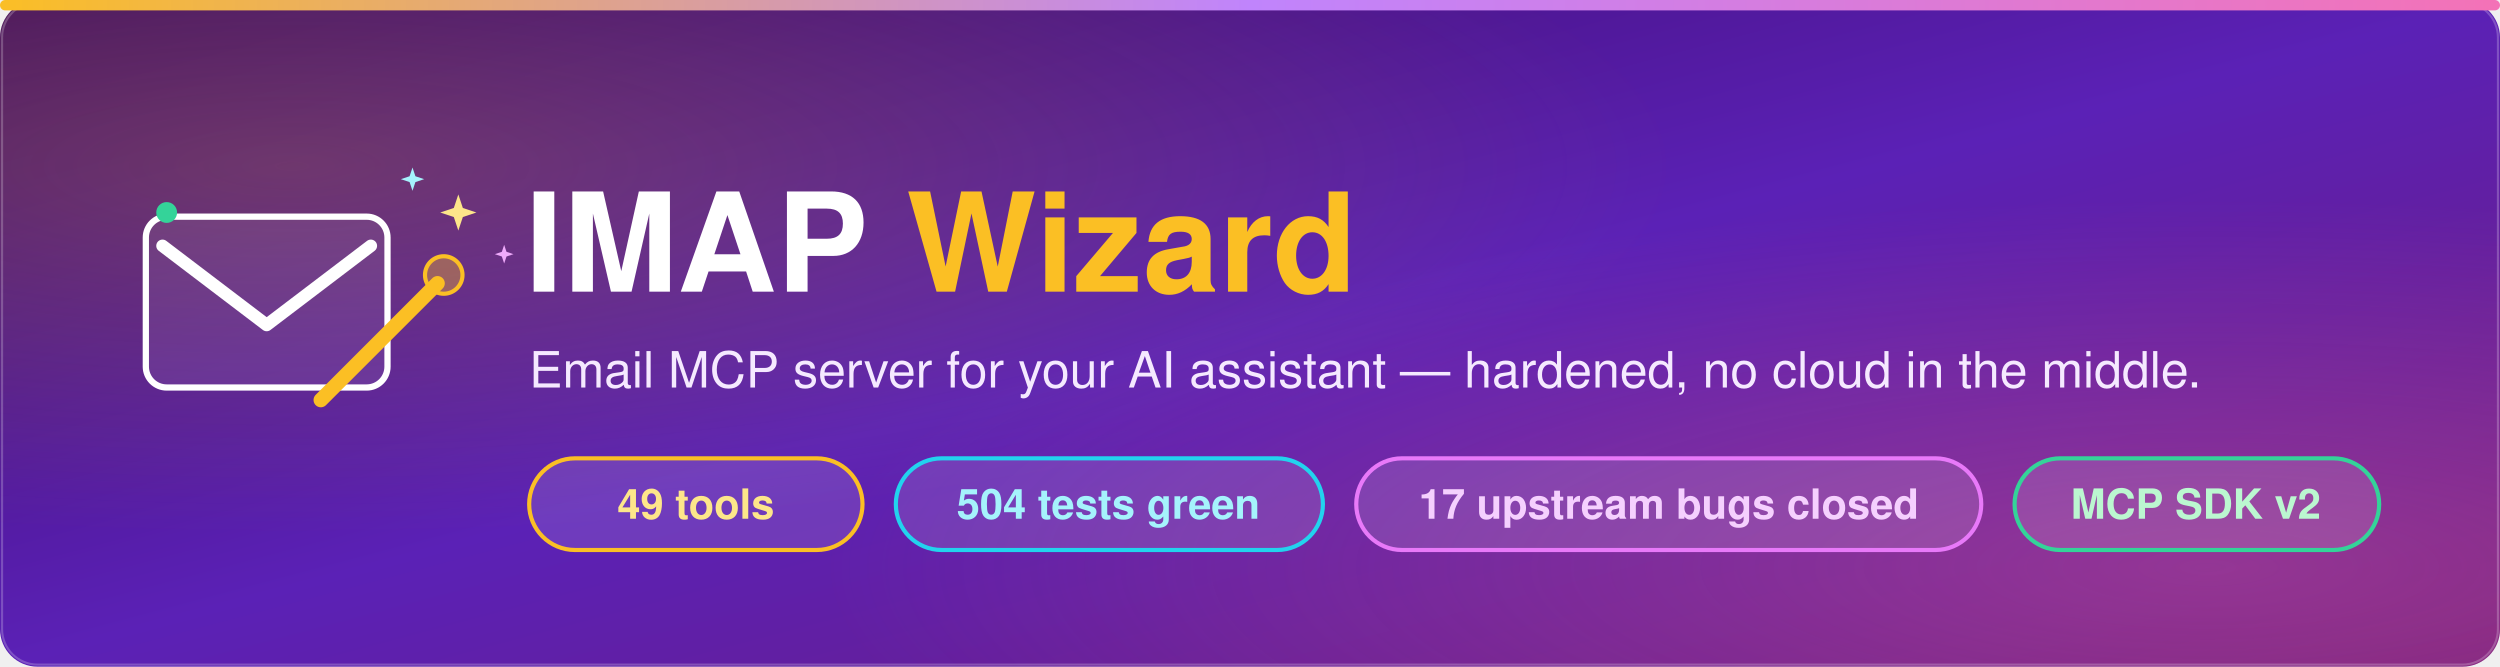
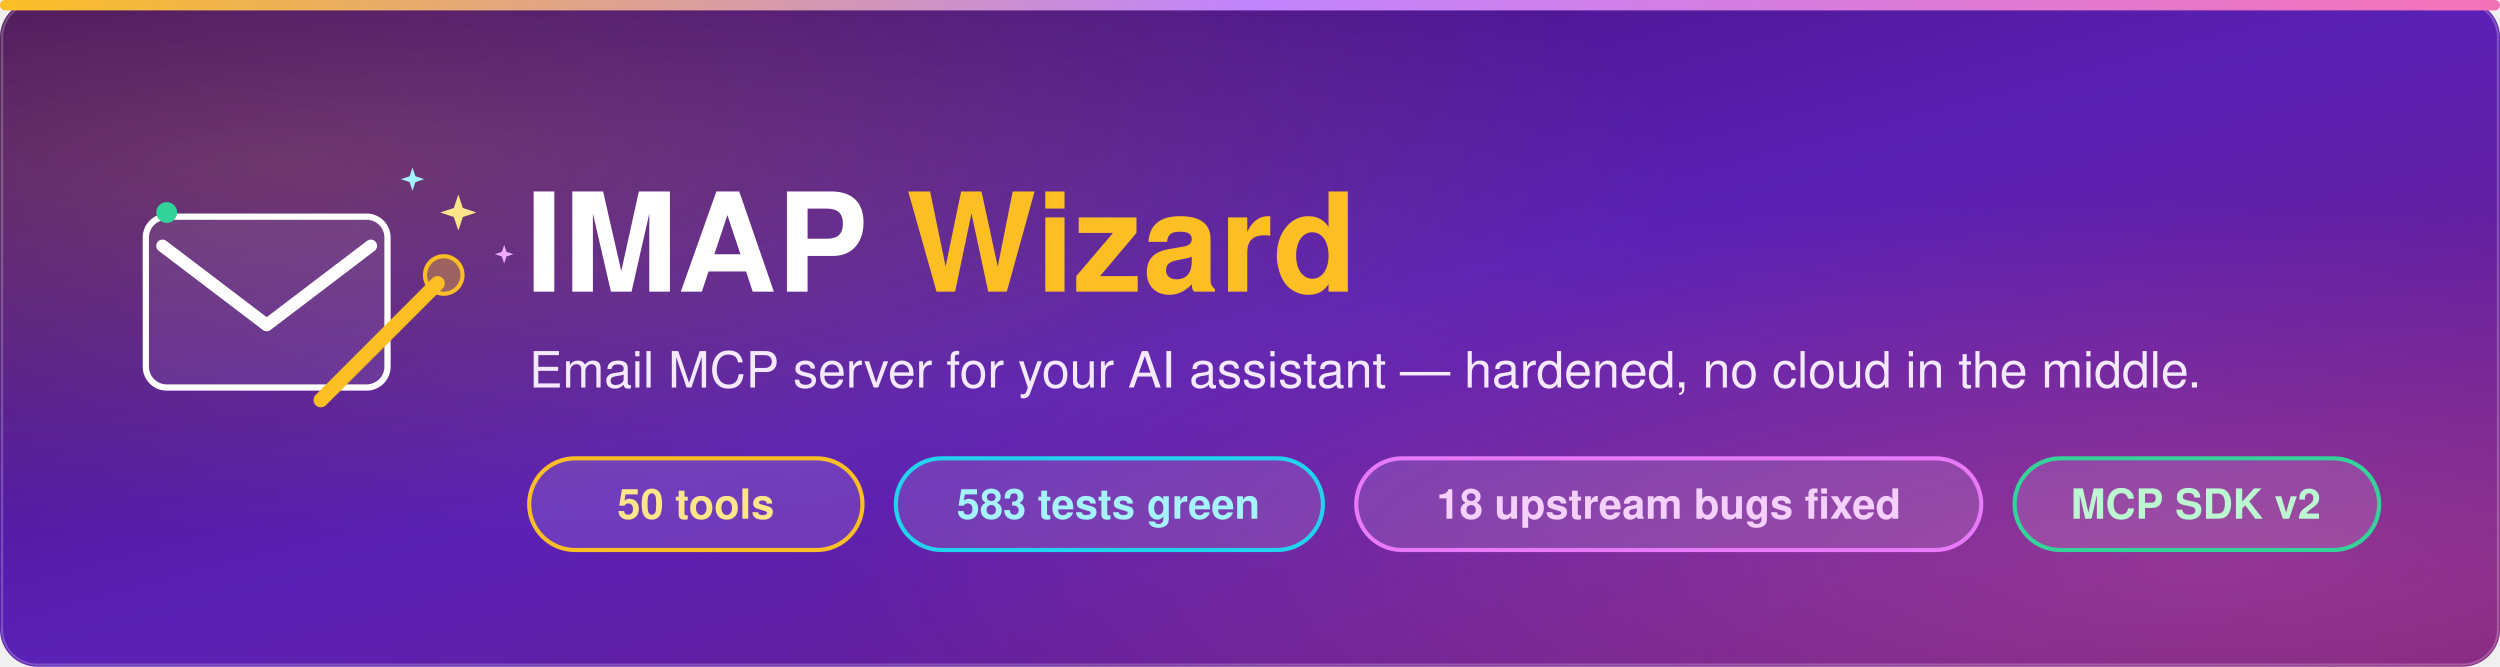
- <svg xmlns="http://www.w3.org/2000/svg" width="1200" height="320" viewBox="0 0 1200 320" role="img" aria-label="IMAP Wizard — hardened email MCP server: 49 core tools plus opt-in verification, 504 tests green, 17 upstream bugs closed">
+ <svg xmlns="http://www.w3.org/2000/svg" width="1200" height="320" viewBox="0 0 1200 320" role="img" aria-label="IMAP Wizard — hardened email MCP server: 50 core tools plus opt-in verification, 583 tests green, 18 upstream bugs fixed">
  <defs>
    <linearGradient id="bg" x1="0" y1="0" x2="1" y2="1">
      <stop offset="0%" stop-color="#3b0764" />
      <stop offset="50%" stop-color="#5b21b6" />
      <stop offset="100%" stop-color="#701a75" />
    </linearGradient>
    <linearGradient id="bar" x1="0" y1="0" x2="1" y2="0">
      <stop offset="0%" stop-color="#fbbf24" />
      <stop offset="50%" stop-color="#c084fc" />
      <stop offset="100%" stop-color="#f472b6" />
    </linearGradient>
    <radialGradient id="glowGold" cx="12%" cy="25%" r="55%">
      <stop offset="0%" stop-color="#fbbf24" stop-opacity="0.22" />
      <stop offset="100%" stop-color="#fbbf24" stop-opacity="0" />
    </radialGradient>
    <radialGradient id="glowPink" cx="88%" cy="85%" r="55%">
      <stop offset="0%" stop-color="#f472b6" stop-opacity="0.30" />
      <stop offset="100%" stop-color="#f472b6" stop-opacity="0" />
    </radialGradient>
    <g id="sparkle">
      <path d="M0 -14 L3.5 -3.5 L14 0 L3.5 3.5 L0 14 L-3.5 3.5 L-14 0 L-3.5 -3.5 Z" />
    </g>
  </defs>
  <rect width="1200" height="320" rx="18" fill="url(#bg)" />
  <rect width="1200" height="320" rx="18" fill="url(#glowGold)" />
  <rect width="1200" height="320" rx="18" fill="url(#glowPink)" />
  <rect x="1" y="1" width="1198" height="318" rx="17" fill="none" stroke="#ffffff" stroke-opacity="0.22" />
  <rect x="0" y="0" width="1200" height="5" rx="2.5" fill="url(#bar)" />
  <g transform="translate(70,96)">
    <rect x="0" y="8" width="116" height="82" rx="10" fill="#ffffff" fill-opacity="0.07" stroke="#ffffff" stroke-width="3" />
    <path d="M8 22 L58 60 L108 22" fill="none" stroke="#ffffff" stroke-width="6" stroke-linecap="round" stroke-linejoin="round" />
    <line x1="84" y1="96" x2="140" y2="40" stroke="#fbbf24" stroke-width="7" stroke-linecap="round" />
    <circle cx="143" cy="36" r="9" fill="#fbbf24" fill-opacity="0.35" stroke="#fbbf24" stroke-width="2" />
    <use href="#sparkle" transform="translate(150,6) scale(0.62)" fill="#fde68a" />
    <use href="#sparkle" transform="translate(128,-10) scale(0.4)" fill="#a5f3fc" />
    <use href="#sparkle" transform="translate(172,26) scale(0.32)" fill="#f0abfc" />
    <circle cx="10" cy="6" r="5" fill="#34d399" />
  </g>
  <text x="252" y="140" font-family="'Segoe UI',Helvetica,Arial,sans-serif" font-size="66" font-weight="800" fill="#ffffff">IMAP <tspan fill="#fbbf24">Wizard</tspan>
  </text>
  <text x="254" y="186" font-family="'Segoe UI',Helvetica,Arial,sans-serif" font-size="24" fill="#f5e9ff">Email MCP server for your AI assistant — hardened, no cloud in the middle.</text>
  <g font-family="'Segoe UI',Helvetica,Arial,sans-serif" font-size="20" font-weight="600">
    <rect x="254" y="220" width="160" height="44" rx="22" fill="#ffffff" fill-opacity="0.12" stroke="#fbbf24" stroke-width="2" />
-     <text x="334" y="249" text-anchor="middle" fill="#fde68a">49 tools</text>
+     <text x="334" y="249" text-anchor="middle" fill="#fde68a">50 tools</text>
    <rect x="430" y="220" width="205" height="44" rx="22" fill="#ffffff" fill-opacity="0.12" stroke="#22d3ee" stroke-width="2" />
-     <text x="532" y="249" text-anchor="middle" fill="#a5f3fc">504 tests green</text>
+     <text x="532" y="249" text-anchor="middle" fill="#a5f3fc">583 tests green</text>
    <rect x="651" y="220" width="300" height="44" rx="22" fill="#ffffff" fill-opacity="0.12" stroke="#e879f9" stroke-width="2" />
-     <text x="801" y="249" text-anchor="middle" fill="#f5d0fe">17 upstream bugs closed</text>
+     <text x="801" y="249" text-anchor="middle" fill="#f5d0fe">18 upstream bugs fixed</text>
    <rect x="967" y="220" width="175" height="44" rx="22" fill="#ffffff" fill-opacity="0.12" stroke="#34d399" stroke-width="2" />
    <text x="1054" y="249" text-anchor="middle" fill="#bbf7d0">MCP SDK v2</text>
  </g>
</svg>
